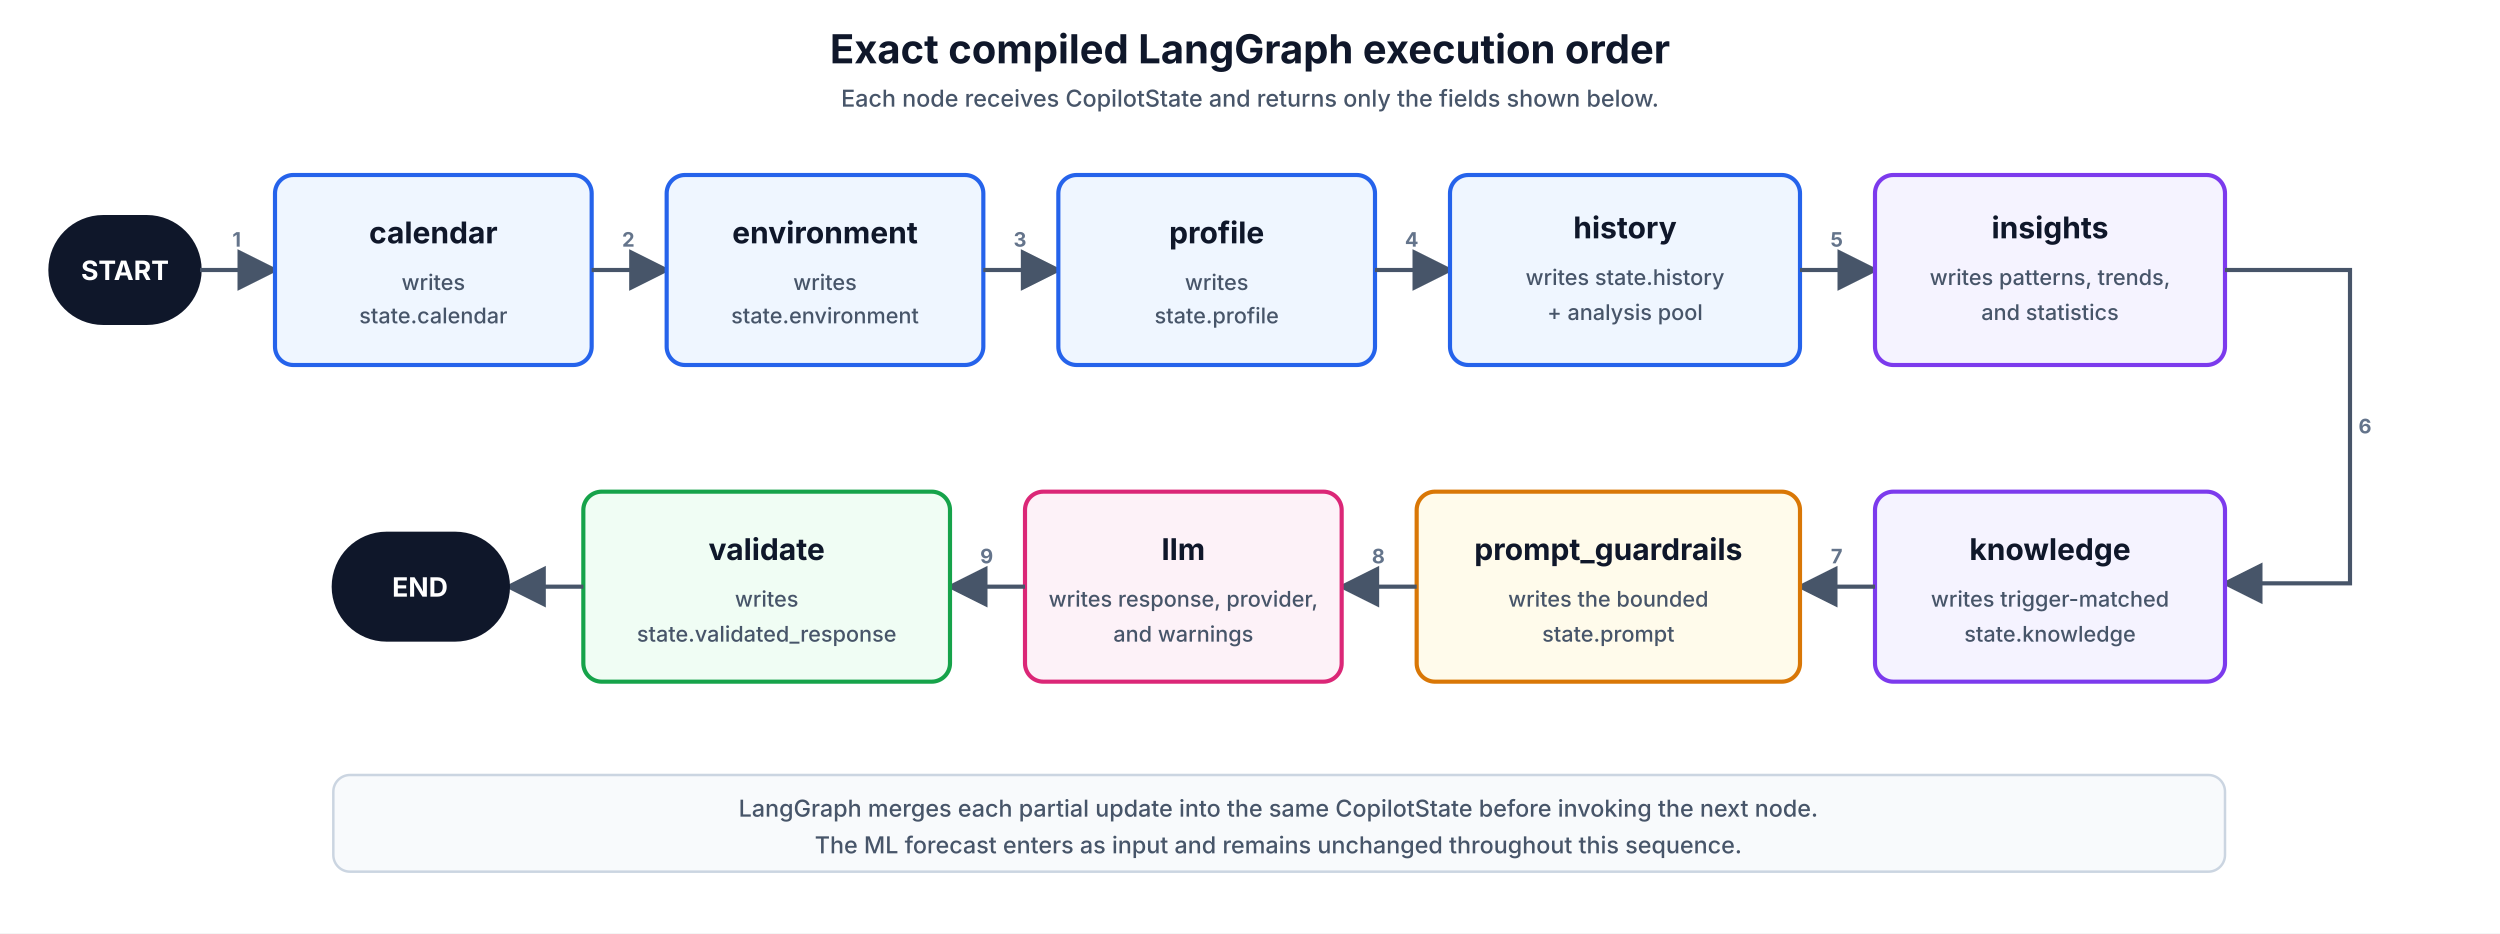
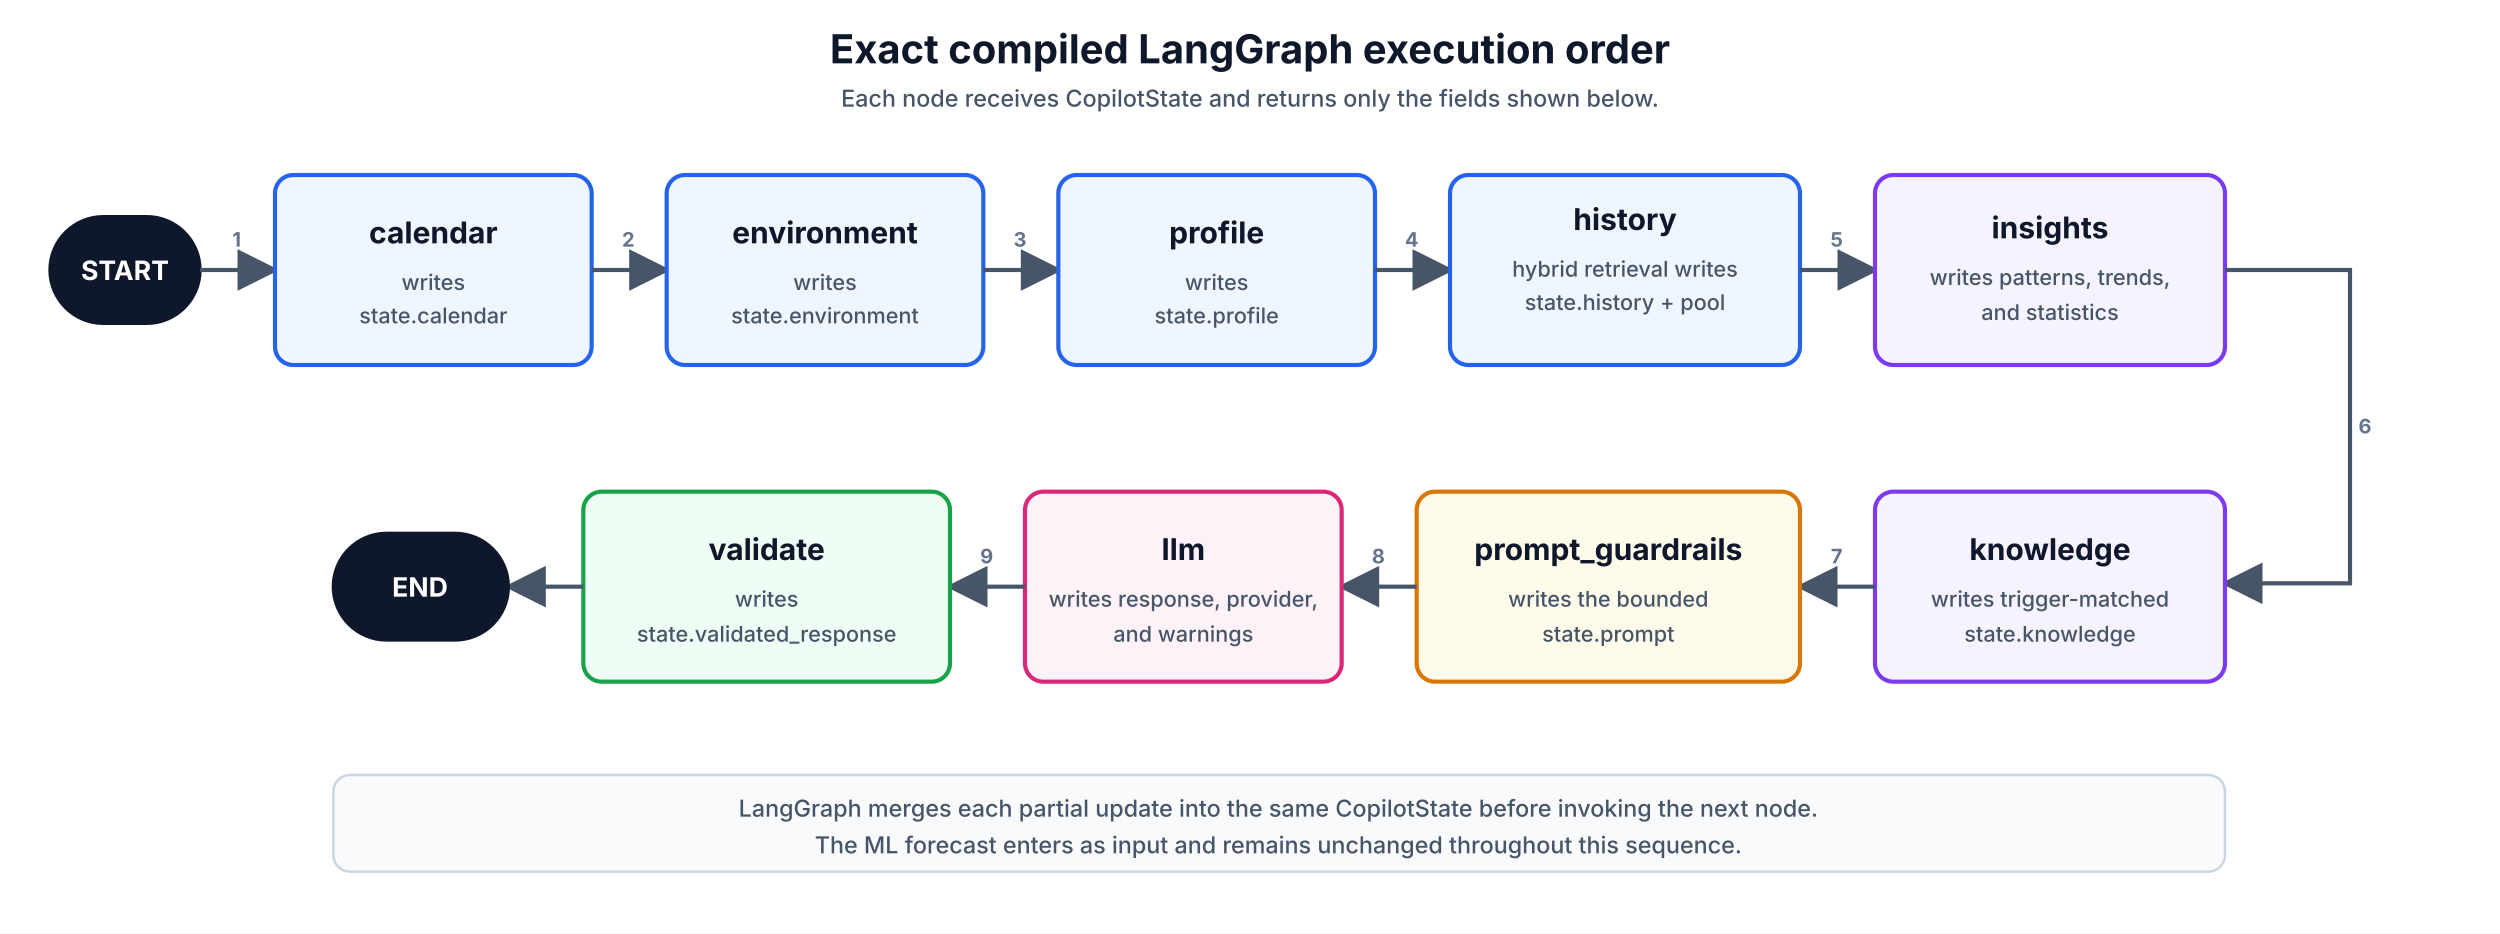
<svg xmlns="http://www.w3.org/2000/svg" width="1500" height="560" viewBox="0 0 1500 560" role="img" aria-labelledby="title description">
  <defs>
    <marker id="arrow" markerWidth="10" markerHeight="10" refX="9" refY="5" orient="auto">
      <path d="M0,0 L10,5 L0,10 Z" fill="#475569" />
    </marker>
    <style>
      .node { fill: #ffffff; stroke: #64748b; stroke-width: 2; }
      .context { fill: #eff6ff; stroke: #2563eb; stroke-width: 2.5; }
      .compute { fill: #f5f3ff; stroke: #7c3aed; stroke-width: 2.5; }
      .guard { fill: #fffbeb; stroke: #d97706; stroke-width: 2.5; }
      .model { fill: #fdf2f8; stroke: #db2777; stroke-width: 2.5; }
      .valid { fill: #f0fdf4; stroke: #16a34a; stroke-width: 2.5; }
      .terminal { fill: #0f172a; stroke: #0f172a; stroke-width: 2; }
      .arrow { fill: none; stroke: #475569; stroke-width: 2.5; marker-end: url(#arrow); }
      .name { font: 700 18px -apple-system, BlinkMacSystemFont, "Segoe UI", sans-serif; fill: #0f172a; text-anchor: middle; }
      .field { font: 500 13px -apple-system, BlinkMacSystemFont, "Segoe UI", sans-serif; fill: #475569; text-anchor: middle; }
      .step { font: 700 12px -apple-system, BlinkMacSystemFont, "Segoe UI", sans-serif; fill: #64748b; text-anchor: middle; }
      .terminalText { font: 700 16px -apple-system, BlinkMacSystemFont, "Segoe UI", sans-serif; fill: #ffffff; text-anchor: middle; }
      .heading { font: 700 24px -apple-system, BlinkMacSystemFont, "Segoe UI", sans-serif; fill: #0f172a; text-anchor: middle; }
      .legend { font: 500 14px -apple-system, BlinkMacSystemFont, "Segoe UI", sans-serif; fill: #475569; text-anchor: middle; }
    </style>
  </defs>
  <rect width="1500" height="560" fill="#ffffff" />
  <text class="heading" x="750" y="38">Exact compiled LangGraph execution order</text>
  <text class="legend" x="750" y="64">Each node receives CopilotState and returns only the fields shown below.</text>
  <rect class="terminal" x="30" y="130" width="90" height="64" rx="32" />
  <text class="terminalText" x="75" y="168">START</text>
  <path class="arrow" d="M120 162 H165" />
  <text class="step" x="142" y="148">1</text>
  <rect class="context" x="165" y="105" width="190" height="114" rx="11" />
  <text class="name" x="260" y="146">calendar</text>
  <text class="field" x="260" y="174">writes</text>
  <text class="field" x="260" y="194">state.calendar</text>
  <path class="arrow" d="M355 162 H400" />
  <text class="step" x="377" y="148">2</text>
  <rect class="context" x="400" y="105" width="190" height="114" rx="11" />
  <text class="name" x="495" y="146">environment</text>
  <text class="field" x="495" y="174">writes</text>
  <text class="field" x="495" y="194">state.environment</text>
  <path class="arrow" d="M590 162 H635" />
  <text class="step" x="612" y="148">3</text>
  <rect class="context" x="635" y="105" width="190" height="114" rx="11" />
  <text class="name" x="730" y="146">profile</text>
  <text class="field" x="730" y="174">writes</text>
  <text class="field" x="730" y="194">state.profile</text>
  <path class="arrow" d="M825 162 H870" />
  <text class="step" x="847" y="148">4</text>
  <rect class="context" x="870" y="105" width="210" height="114" rx="11" />
-   <text class="name" x="975" y="143">history</text>
-   <text class="field" x="975" y="171">writes state.history</text>
-   <text class="field" x="975" y="192">+ analysis pool</text>
+   <text class="name" x="975" y="138">history</text>
+   <text class="field" x="975" y="166">hybrid retrieval writes</text>
+   <text class="field" x="975" y="186">state.history + pool</text>
  <path class="arrow" d="M1080 162 H1125" />
  <text class="step" x="1102" y="148">5</text>
  <rect class="compute" x="1125" y="105" width="210" height="114" rx="11" />
  <text class="name" x="1230" y="143">insights</text>
  <text class="field" x="1230" y="171">writes patterns, trends,</text>
  <text class="field" x="1230" y="192">and statistics</text>
  <path class="arrow" d="M1335 162 H1410 V350 H1335" />
  <text class="step" x="1419" y="260">6</text>
  <rect class="compute" x="1125" y="295" width="210" height="114" rx="11" />
  <text class="name" x="1230" y="336">knowledge</text>
  <text class="field" x="1230" y="364">writes trigger-matched</text>
  <text class="field" x="1230" y="385">state.knowledge</text>
  <path class="arrow" d="M1125 352 H1080" />
  <text class="step" x="1102" y="338">7</text>
  <rect class="guard" x="850" y="295" width="230" height="114" rx="11" />
  <text class="name" x="965" y="336">prompt_guardrails</text>
  <text class="field" x="965" y="364">writes the bounded</text>
  <text class="field" x="965" y="385">state.prompt</text>
  <path class="arrow" d="M850 352 H805" />
  <text class="step" x="827" y="338">8</text>
  <rect class="model" x="615" y="295" width="190" height="114" rx="11" />
  <text class="name" x="710" y="336">llm</text>
  <text class="field" x="710" y="364">writes response, provider,</text>
  <text class="field" x="710" y="385">and warnings</text>
  <path class="arrow" d="M615 352 H570" />
  <text class="step" x="592" y="338">9</text>
  <rect class="valid" x="350" y="295" width="220" height="114" rx="11" />
  <text class="name" x="460" y="336">validate</text>
  <text class="field" x="460" y="364">writes</text>
  <text class="field" x="460" y="385">state.validated_response</text>
  <path class="arrow" d="M350 352 H305" />
  <rect class="terminal" x="200" y="320" width="105" height="64" rx="32" />
  <text class="terminalText" x="252" y="358">END</text>
  <rect x="200" y="465" width="1135" height="58" rx="10" fill="#f8fafc" stroke="#cbd5e1" stroke-width="1.5" />
  <text class="legend" x="767" y="490">LangGraph merges each partial update into the same CopilotState before invoking the next node.</text>
  <text class="legend" x="767" y="512">The ML forecast enters as input and remains unchanged throughout this sequence.</text>
</svg>
